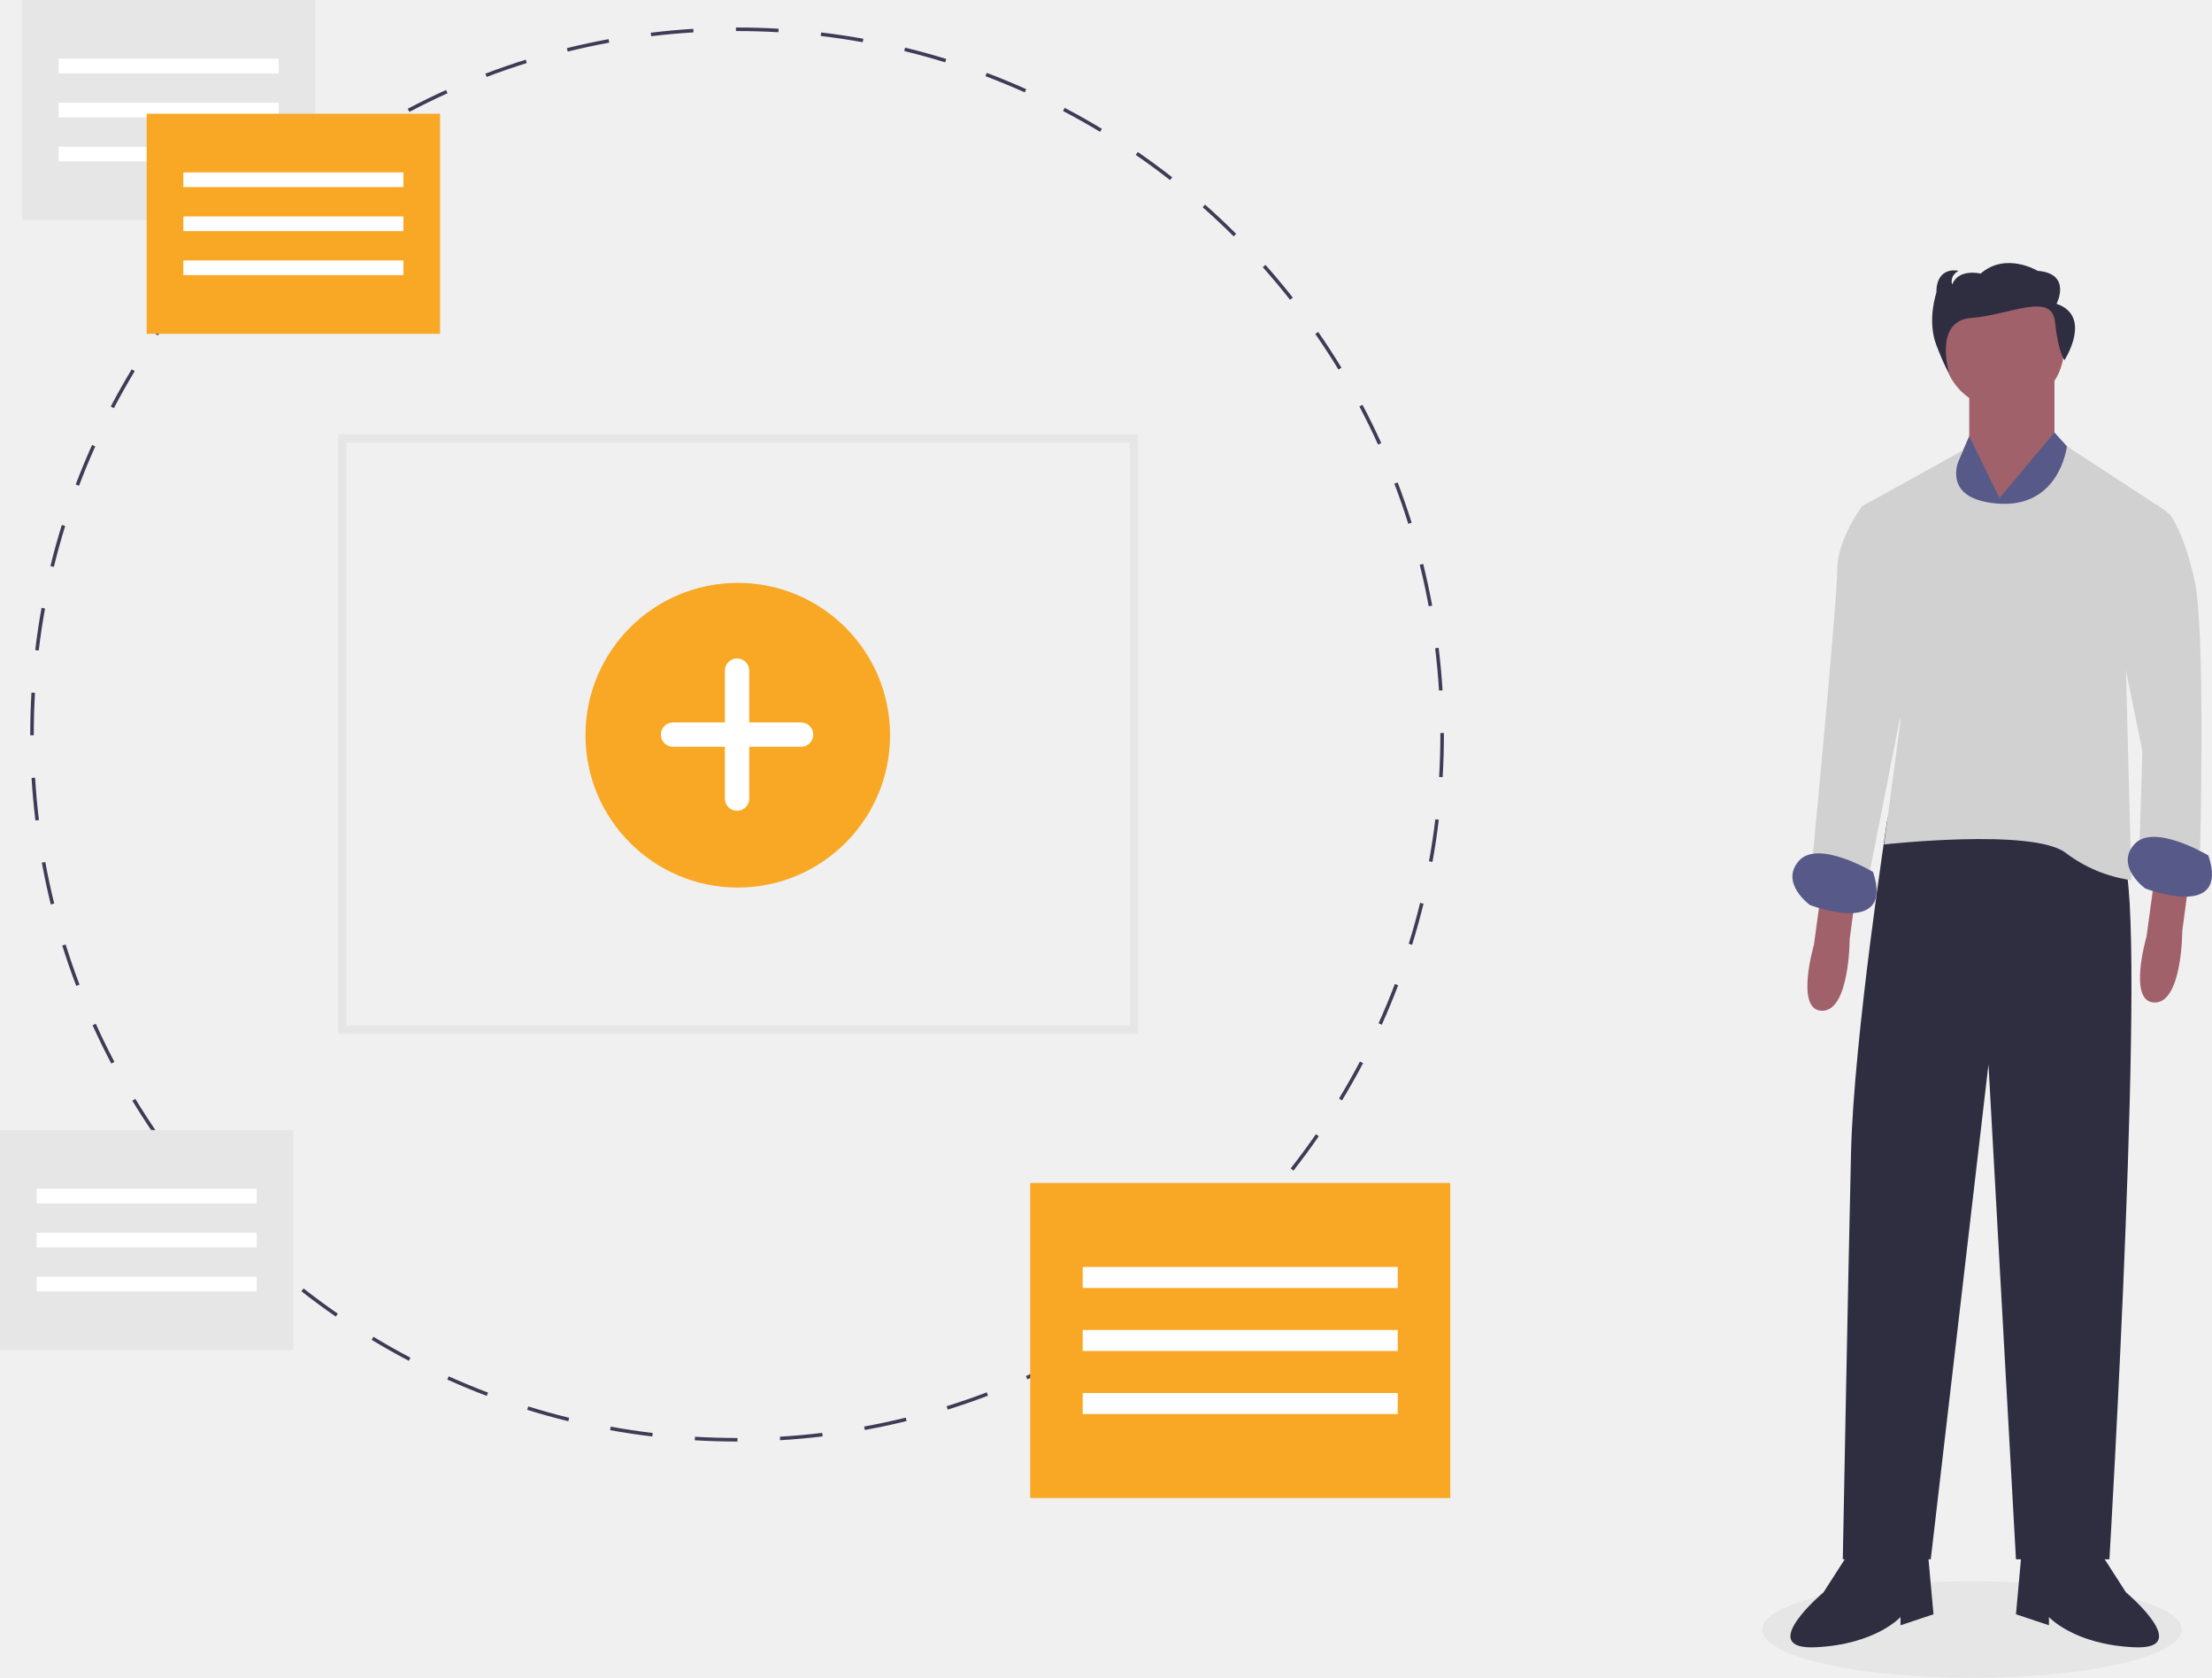
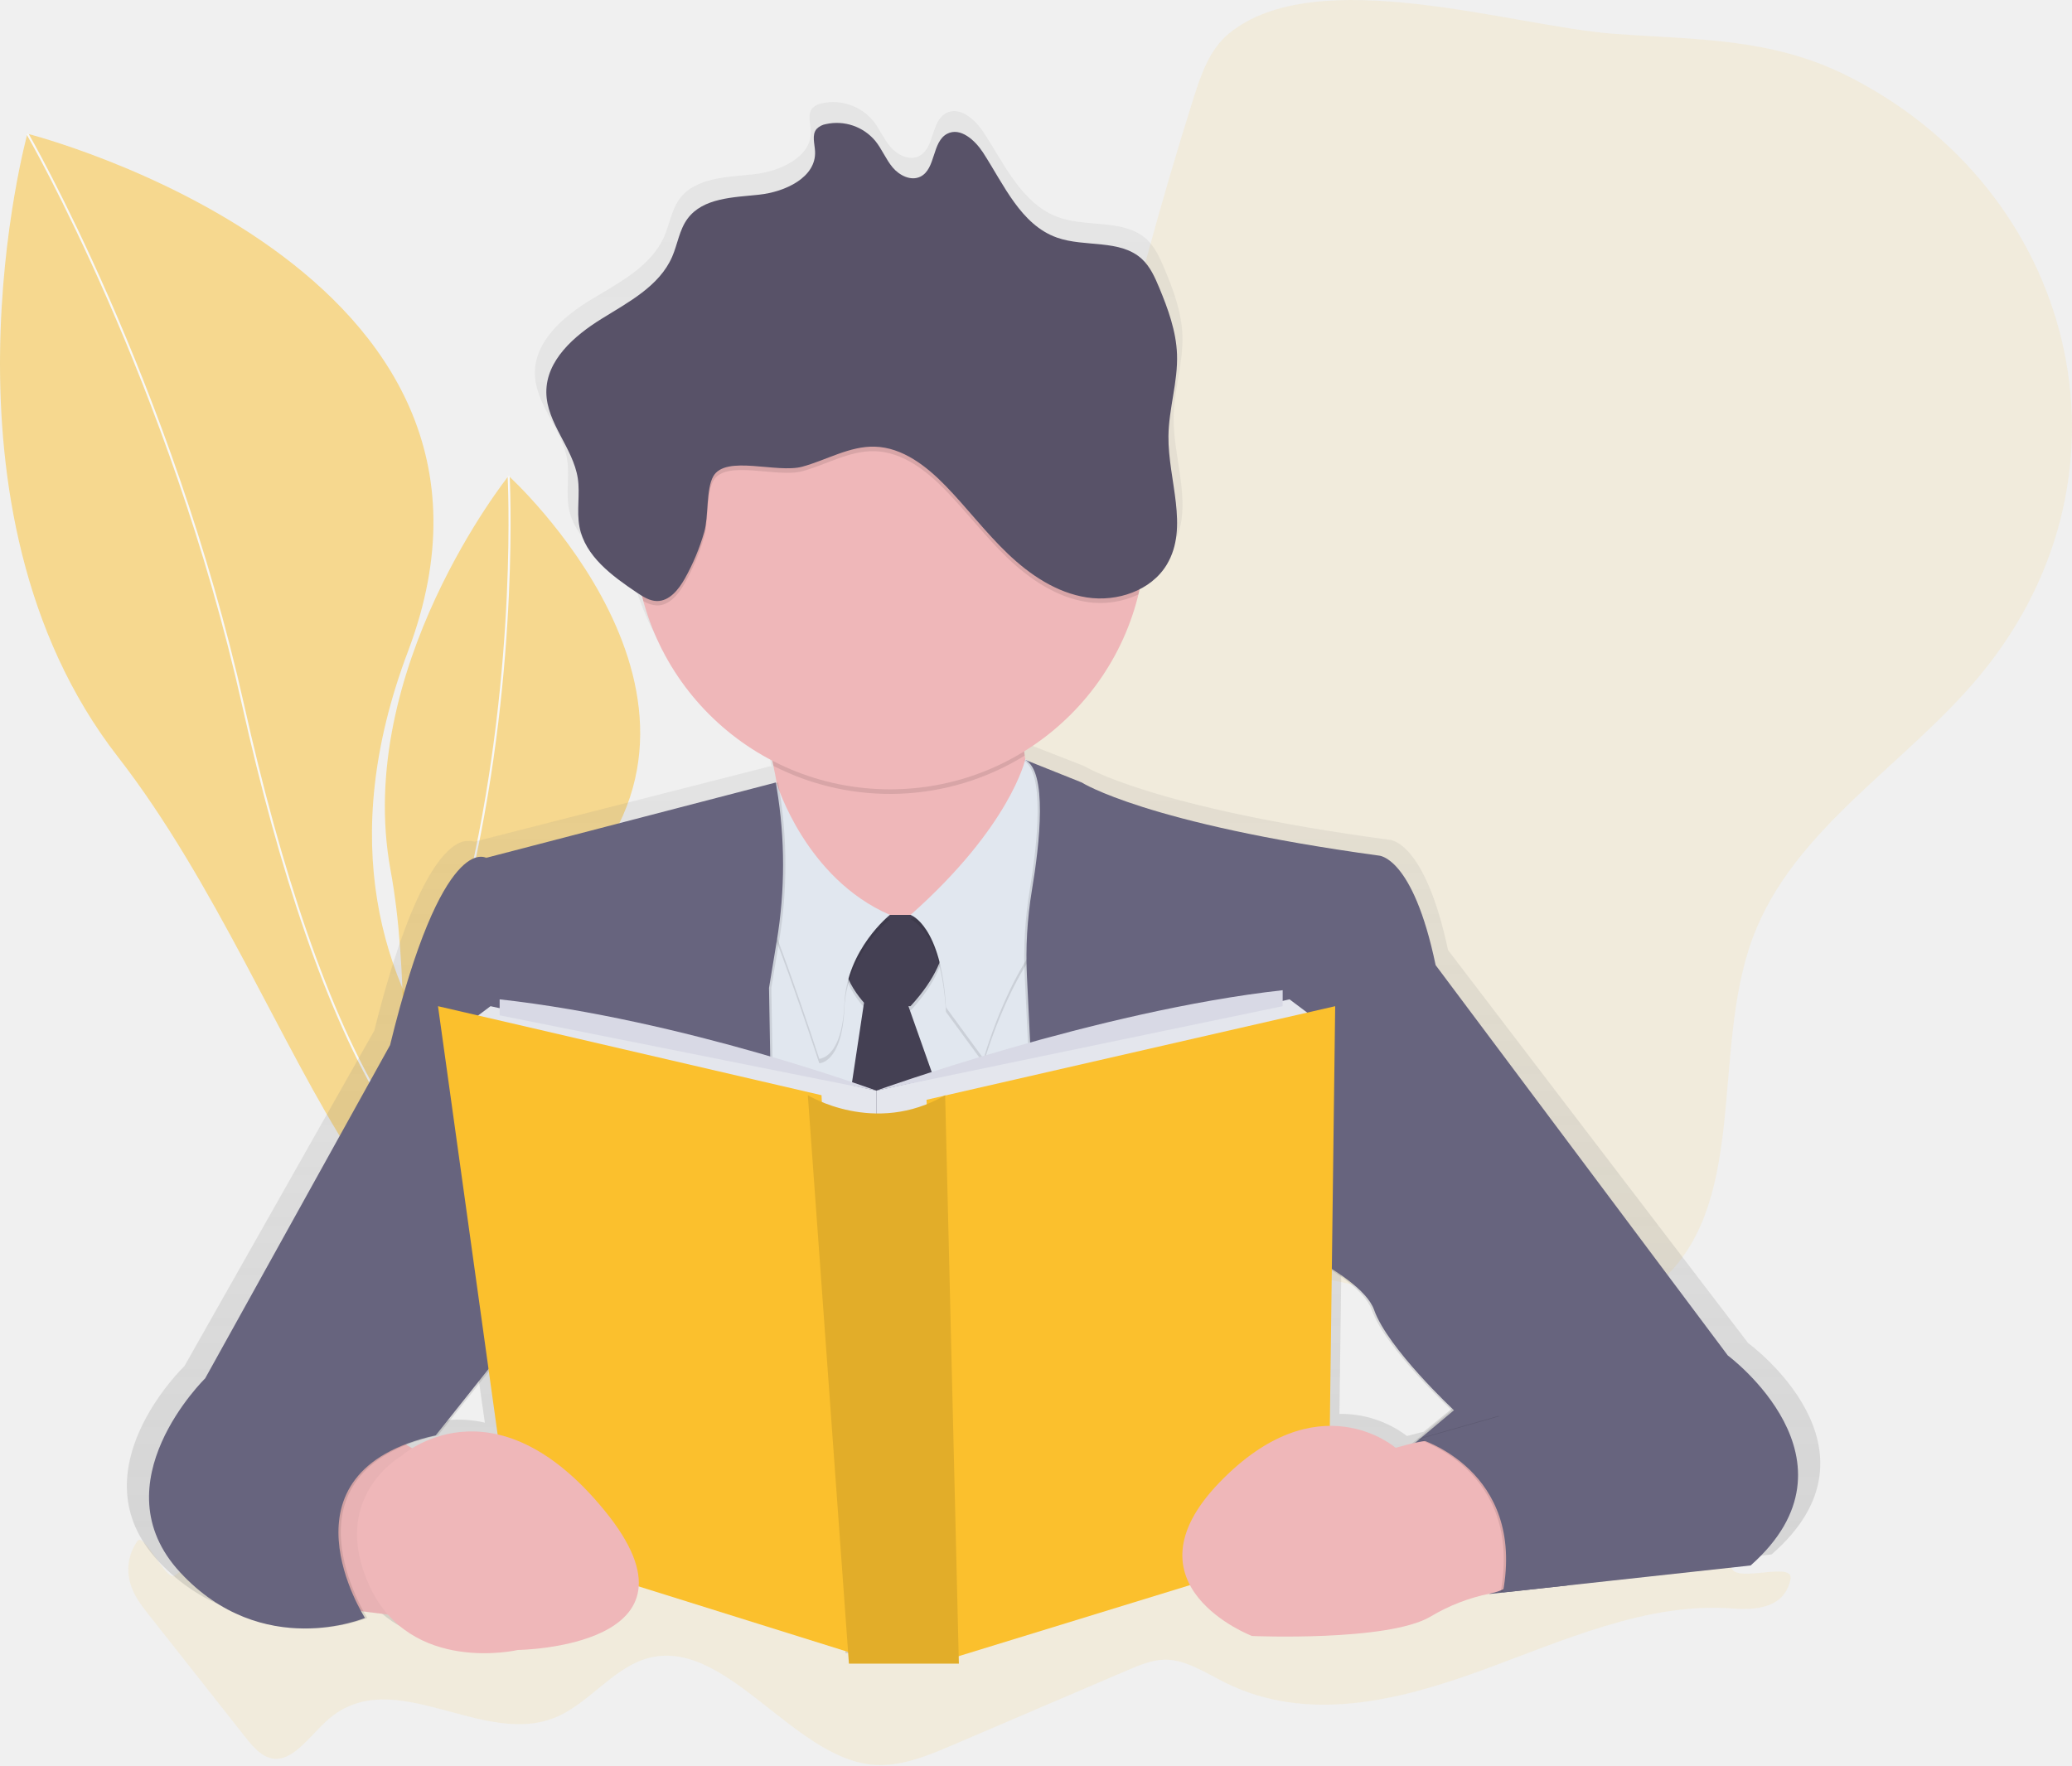
- <svg xmlns="http://www.w3.org/2000/svg" width="804.739" height="610.284" viewBox="0 0 804.739 610.284">
-   <g id="Group_42" data-name="Group 42" transform="translate(-194 -123)">
-     <ellipse id="Ellipse_218" data-name="Ellipse 218" cx="76.325" cy="17.583" rx="76.325" ry="17.583" transform="translate(835.095 698.117)" fill="#e6e6e6" />
-     <path id="Path_1092" data-name="Path 1092" d="M708.42,143.137v23l12,30,19-34v-26Z" transform="translate(202 123)" fill="#a0616a" />
-     <path id="Path_1093" data-name="Path 1093" d="M856.55,466.495l-3,22s-7,24,3,24,10-26,10-26l2-15Z" transform="translate(0.369 -21.858)" fill="#a0616a" />
-     <path id="Path_1094" data-name="Path 1094" d="M977.55,463.495l-3,22s-7,24,3,24,10-26,10-26l2-15Z" transform="translate(0.369 -21.858)" fill="#a0616a" />
-     <path id="Path_1095" data-name="Path 1095" d="M885.05,440.995l-4.706,1.3s-12.294,79.7-13.294,121.7-3,148-3,148h32l21-180,10,180h34s14-236,5-255S885.05,440.995,885.05,440.995Z" transform="translate(0.369 -21.858)" fill="#2f2e41" />
-     <path id="Path_1096" data-name="Path 1096" d="M866.05,709.995l-9,14s-25,21-3,20,31-11,31-11v3l12-4-2-22Z" transform="translate(0.369 -21.858)" fill="#2f2e41" />
-     <path id="Path_1097" data-name="Path 1097" d="M958.05,709.995l9,14s25,21,3,20-31-11-31-11v3l-12-4,2-22Z" transform="translate(0.369 -21.858)" fill="#2f2e41" />
-     <circle id="Ellipse_219" data-name="Ellipse 219" cx="22" cy="22" r="22" transform="translate(900.92 227.636)" fill="#a0616a" />
-     <path id="Path_1098" data-name="Path 1098" d="M719.42,181.137l-11-22.524-5,11.524-2,99,46-103-8-8.847Z" transform="translate(202 123)" fill="#575a89" />
-     <path id="Path_1099" data-name="Path 1099" d="M982.05,330.995l-36.464-23.83s-2.536,22.83-25.536,20.83S907.8,308.653,907.8,308.653L871.05,328.995l14,78-6,45s54-6,66,3a51.277,51.277,0,0,0,24,10l-2-77Z" transform="translate(0.369 -21.858)" fill="#d1d1d1" />
-     <path id="Path_1100" data-name="Path 1100" d="M971.05,334.995l6.918-6.668,5.082,3.668s5,6,9,24,2,98,2,98l-22-3,1-33-9-44Z" transform="translate(0.369 -21.858)" fill="#d1d1d1" />
-     <path id="Path_1101" data-name="Path 1101" d="M878.05,327.995l-3.778-.784-3.222,1.784s-9,12-9,23-9,105-9,105l20,9,14-71Z" transform="translate(0.369 -21.858)" fill="#d1d1d1" />
-     <path id="Path_1102" data-name="Path 1102" d="M997.05,455.995s-20-12-27-4,4,16,4,16S1005.05,479.995,997.05,455.995Z" transform="translate(0.369 -21.858)" fill="#575a89" />
-     <path id="Path_1103" data-name="Path 1103" d="M875.05,461.995s-20-12-27-4,4,16,4,16S883.05,485.995,875.05,461.995Z" transform="translate(0.369 -21.858)" fill="#575a89" />
-     <path id="Path_1104" data-name="Path 1104" d="M941.817,255.364s5.754-11-6.905-12c0,0-11.508-7-20.715,1,0,0-8.056-2-10.358,4,0,0-1.151-3,2.3-5,0,0-8.056-2-8.056,8,0,0-3.453,10,0,19s4.6,10,4.6,10-5.674-18.869,8.137-19.869,29.266-9.631,30.417,1.369,3.453,14,3.453,14S955.052,259.864,941.817,255.364Z" transform="translate(0.369 -21.858)" fill="#2f2e41" />
-     <path id="Path_1105" data-name="Path 1105" d="M462.071,669.478h-.137c-5.113,0-10.289-.152-15.382-.453l.076-1.286c5.069.3,10.219.451,15.307.451h.137Zm15.524-.47-.077-1.286c5.123-.307,10.3-.774,15.387-1.388l.155,1.279C487.947,668.231,482.744,668.7,477.6,669.009Zm-46.51-1.362c-5.12-.612-10.287-1.388-15.356-2.307l.23-1.269c5.043.914,10.184,1.687,15.279,2.3Zm77.328-2.358-.232-1.269c5.046-.92,10.129-2.009,15.107-3.234l.308,1.251c-5,1.231-10.112,2.325-15.184,3.251ZM400.541,662.1c-5.007-1.226-10.042-2.623-14.964-4.151l.383-1.231c4.9,1.521,9.907,2.91,14.889,4.131Zm138.015-4.234-.384-1.231c4.89-1.524,9.8-3.221,14.6-5.045l.458,1.206C548.408,654.63,543.47,656.337,538.556,657.869Zm-167.691-4.981c-4.822-1.826-9.657-3.828-14.371-5.949l.529-1.176c4.69,2.111,9.5,4.1,14.3,5.919Zm196.688-6.032-.53-1.176c4.668-2.1,9.334-4.382,13.868-6.767l.6,1.14C576.934,642.451,572.245,644.74,567.553,646.856Zm-225.038-6.729c-4.572-2.4-9.126-4.972-13.537-7.643l.667-1.1c4.389,2.657,8.92,5.216,13.469,7.606ZM595,632.419l-.667-1.1c4.384-2.656,8.745-5.481,12.959-8.395l.733,1.06C603.786,626.91,599.4,629.749,595,632.419Zm-279.064-8.38c-4.246-2.934-8.456-6.035-12.513-9.214l.8-1.015c4.036,3.165,8.225,6.249,12.45,9.169Zm304.584-9.266-.8-1.015c4.046-3.175,8.037-6.5,11.863-9.9l.856.964c-3.846,3.41-7.857,6.756-11.923,9.947Zm-329.03-9.9c-3.861-3.42-7.667-7-11.312-10.644l.911-.911c3.627,3.624,7.414,7.188,11.255,10.591Zm352.258-10.7-.911-.911c3.632-3.632,7.2-7.417,10.6-11.251l.964.856c-3.416,3.853-7,7.657-10.65,11.306Zm-374.22-11.248c-3.424-3.859-6.772-7.869-9.951-11.918l1.013-.8c3.164,4.028,6.5,8.018,9.9,11.858ZM664.349,570.95l-1.015-.8c3.175-4.047,6.261-8.235,9.174-12.445l1.06.733C670.642,562.674,667.54,566.883,664.349,570.95ZM250.357,558.526c-2.935-4.24-5.777-8.62-8.444-13.018l1.1-.67c2.655,4.378,5.482,8.736,8.4,12.955ZM682.021,545.4l-1.1-.667c2.662-4.393,5.223-8.923,7.612-13.465l1.14.6C687.27,536.43,684.7,540.983,682.021,545.4ZM234.27,532.006c-2.4-4.557-4.691-9.246-6.809-13.935l1.174-.531c2.108,4.666,4.387,9.331,6.775,13.864Zm462.219-14.115-1.176-.529c2.116-4.7,4.11-9.506,5.926-14.3l1.206.458c-1.827,4.814-3.831,9.649-5.957,14.368ZM221.51,503.755c-1.834-4.82-3.543-9.757-5.079-14.675l1.23-.385c1.529,4.893,3.229,9.806,5.053,14.6Zm486.01-14.94-1.231-.383c1.524-4.9,2.917-9.907,4.139-14.886l1.251.307C710.45,478.857,709.051,483.891,707.52,488.814ZM212.255,474.122c-1.234-5-2.33-10.107-3.259-15.183l1.268-.232c.925,5.05,2.016,10.132,3.243,15.105Zm502.668-15.456-1.269-.232c.916-5.043,1.692-10.182,2.3-15.276l1.279.154C716.623,448.43,715.844,453.6,714.923,458.665Zm-508.26-15.078c-.619-5.112-1.091-10.314-1.4-15.464l1.286-.078c.31,5.123.78,10.3,1.4,15.386Zm511.962-15.742-1.286-.076c.3-5.114.458-10.309.458-15.444v-.545h1.289v.545C719.086,417.486,718.931,422.707,718.625,427.846ZM206.07,412.6h-1.289v-.273c0-5.071.149-10.2.444-15.246l1.286.076c-.293,5.021-.442,10.125-.442,15.171Zm511.235-16.263c-.316-5.129-.792-10.306-1.412-15.385l1.279-.156c.624,5.105,1.1,10.307,1.42,15.462Zm-509.429-14.57-1.28-.152c.61-5.12,1.383-10.287,2.3-15.357l1.269.229c-.913,5.045-1.683,10.186-2.289,15.28ZM713.554,365.68c-.933-5.057-2.029-10.139-3.26-15.1l1.251-.31c1.237,4.99,2.339,10.1,3.277,15.179ZM213.376,351.371l-1.252-.306c1.223-5,2.617-10.04,4.144-14.966l1.231.381c-1.519,4.9-2.906,9.911-4.122,14.891ZM706.124,335.7c-1.533-4.894-3.239-9.805-5.068-14.6l1.2-.459c1.839,4.815,3.554,9.751,5.1,14.67ZM222.531,321.841l-1.206-.456c1.825-4.824,3.824-9.66,5.942-14.375l1.176.529C226.335,312.23,224.346,317.042,222.531,321.841Zm472.59-14.976c-2.112-4.664-4.4-9.326-6.791-13.857l1.14-.6c2.406,4.553,4.7,9.239,6.824,13.927ZM235.21,293.628l-1.142-.6c2.392-4.561,4.961-9.117,7.636-13.541l1.1.667C240.147,284.557,237.591,289.09,235.21,293.628Zm445.5-14.045c-2.66-4.372-5.492-8.728-8.417-12.945l1.06-.735c2.94,4.239,5.785,8.616,8.458,13.011ZM251.2,267.168l-1.061-.733c2.926-4.239,6.024-8.45,9.207-12.517l1.015.794C257.2,258.76,254.114,262.95,251.2,267.168Zm411.91-12.95c-3.176-4.032-6.512-8.018-9.915-11.848l.964-.856c3.42,3.847,6.772,7.853,9.963,11.907ZM270.256,242.836l-.965-.855c3.416-3.86,7-7.668,10.637-11.316l.913.91C277.216,235.206,273.655,238.994,270.256,242.836Zm372.334-11.7c-3.642-3.628-7.432-7.188-11.267-10.579l.853-.965c3.854,3.408,7.665,6.985,11.323,10.632ZM292.079,220.97l-.856-.964c3.847-3.418,7.855-6.768,11.912-9.958l.8,1.013C299.9,214.235,295.908,217.569,292.079,220.97Zm327.361-10.3c-4.039-3.16-8.231-6.24-12.461-9.155l.733-1.061c4.25,2.929,8.463,6.025,12.521,9.2Zm-303.085-8.788-.734-1.06c4.236-2.935,8.614-5.779,13.016-8.451l.669,1.1c-4.379,2.659-8.736,5.489-12.951,8.41Zm277.633-8.755c-4.4-2.656-8.934-5.209-13.476-7.59l.6-1.142c4.566,2.393,9.123,4.959,13.545,7.628Zm-251.253-7.264-.6-1.14c4.555-2.4,9.242-4.7,13.931-6.817l.531,1.174c-4.666,2.11-9.329,4.392-13.86,6.783ZM566.6,178.779c-4.691-2.1-9.5-4.091-14.305-5.9l.456-1.206c4.826,1.822,9.662,3.818,14.377,5.934Zm-195.76-5.624-.459-1.2c4.822-1.837,9.759-3.548,14.674-5.086l.385,1.23C380.546,169.624,375.634,171.327,370.837,173.155Zm166.811-5.3c-4.9-1.516-9.912-2.9-14.893-4.115l.306-1.252c5,1.22,10.041,2.612,14.968,4.136Zm-137.333-3.92-.31-1.251c5.006-1.238,10.114-2.337,15.181-3.267l.233,1.268c-5.041.925-10.123,2.019-15.1,3.251Zm107.326-3.4c-5.038-.909-10.179-1.677-15.281-2.281l.151-1.28c5.128.607,10.295,1.378,15.359,2.292Zm-76.949-2.183-.156-1.28c5.109-.622,10.311-1.1,15.463-1.412l.078,1.286c-5.126.313-10.3.785-15.385,1.4ZM476.97,156.9c-4.978-.288-10.036-.434-15.036-.434h-.41v-1.289h.41c5.024,0,10.109.147,15.11.437Z" transform="translate(0.219 -22.174)" fill="#3f3b56" />
-     <rect id="Rectangle_316" data-name="Rectangle 316" width="152.813" height="114.61" transform="translate(568.796 553.255)" fill="#f9a826" />
-     <rect id="Rectangle_317" data-name="Rectangle 317" width="114.61" height="7.641" transform="translate(587.897 583.818)" fill="#fff" />
-     <rect id="Rectangle_318" data-name="Rectangle 318" width="114.61" height="7.641" transform="translate(587.897 606.74)" fill="#fff" />
-     <rect id="Rectangle_319" data-name="Rectangle 319" width="114.61" height="7.641" transform="translate(587.897 629.662)" fill="#fff" />
-     <rect id="Rectangle_320" data-name="Rectangle 320" width="106.739" height="80.054" transform="translate(202 123)" fill="#e6e6e6" />
-     <rect id="Rectangle_321" data-name="Rectangle 321" width="80.054" height="5.337" transform="translate(215.342 144.348)" fill="#fff" />
-     <rect id="Rectangle_322" data-name="Rectangle 322" width="80.054" height="5.337" transform="translate(215.342 160.358)" fill="#fff" />
-     <rect id="Rectangle_323" data-name="Rectangle 323" width="80.054" height="5.337" transform="translate(215.342 176.369)" fill="#fff" />
-     <rect id="Rectangle_324" data-name="Rectangle 324" width="106.739" height="80.054" transform="translate(247.364 164.361)" fill="#f9a826" />
-     <rect id="Rectangle_325" data-name="Rectangle 325" width="80.054" height="5.337" transform="translate(260.706 185.709)" fill="#fff" />
-     <rect id="Rectangle_326" data-name="Rectangle 326" width="80.054" height="5.337" transform="translate(260.706 201.72)" fill="#fff" />
-     <rect id="Rectangle_327" data-name="Rectangle 327" width="80.054" height="5.337" transform="translate(260.706 217.73)" fill="#fff" />
-     <path id="Subtraction_1" data-name="Subtraction 1" d="M1321-3027H1030v-218h291v218Zm-288-215v212h285v-212Z" transform="translate(-713 3526)" fill="#e6e6e6" />
-     <g id="Group_41" data-name="Group 41" transform="translate(-9.234 -16.468)">
-       <ellipse id="Ellipse_220" data-name="Ellipse 220" cx="55.409" cy="55.409" rx="55.409" ry="55.409" transform="translate(416.234 351.468)" fill="#f9a826" />
-       <path id="Path_1106" data-name="Path 1106" d="M469.052,399.483H450.213V380.644a4.433,4.433,0,0,0-4.433-4.433h0a4.433,4.433,0,0,0-4.433,4.433v18.839H422.508a4.433,4.433,0,0,0-4.433,4.433h0a4.433,4.433,0,0,0,4.433,4.433h18.839v18.839a4.433,4.433,0,0,0,4.433,4.433h0a4.433,4.433,0,0,0,4.433-4.433V408.349h18.839a4.433,4.433,0,0,0,4.433-4.433h0a4.433,4.433,0,0,0-4.433-4.433Z" transform="translate(25.6 2.741)" fill="#fff" />
-     </g>
-     <rect id="Rectangle_341" data-name="Rectangle 341" width="106.739" height="80.054" transform="translate(194 534)" fill="#e6e6e6" />
-     <rect id="Rectangle_342" data-name="Rectangle 342" width="80.054" height="5.337" transform="translate(207.342 555.348)" fill="#fff" />
-     <rect id="Rectangle_343" data-name="Rectangle 343" width="80.054" height="5.337" transform="translate(207.342 571.358)" fill="#fff" />
-     <rect id="Rectangle_344" data-name="Rectangle 344" width="80.054" height="5.337" transform="translate(207.342 587.369)" fill="#fff" />
+ <svg xmlns="http://www.w3.org/2000/svg" id="5e1838a0-6e06-4e3f-aa75-de6d8e6cdfa0" data-name="Layer 1" width="1007.04" height="858" viewBox="0 0 1007.04 858">
+   <defs>
+     <linearGradient id="cc082665-c41a-43d9-8451-73726d32e49c" x1="569.66" y1="824.63" x2="569.66" y2="70.6" gradientUnits="userSpaceOnUse">
+       <stop offset="0" stop-color="gray" stop-opacity="0.25" />
+       <stop offset="0.54" stop-color="gray" stop-opacity="0.12" />
+       <stop offset="1" stop-color="gray" stop-opacity="0.1" />
+     </linearGradient>
+   </defs>
+   <g opacity="0.1">
+     <path d="M693.73,37.32c-9.33,7.66-13.5,19.8-17.14,31.31q-12.24,38.74-22.89,78C643.35,184.65,633.95,223.51,615,258.1s-46.56,63.26-73.87,91.59l-98.38,102c-30.4,31.53-62.83,67.92-62.25,111.72.5,38,27.06,71.71,59.56,91.33s70.48,27.65,107.65,35.37c18.87,3.92,38.9,7.77,57,1.25,21.74-7.82,35.91-28.77,55.78-40.56,35.65-21.17,80.82-9.26,120.76,1.84s87,19.52,119.39-6.34c47-37.53,26.74-113.14,47.73-169.5,19.92-53.49,75-84.25,111.15-128.41,80.76-98.63,45.45-235.63-66-290.93C957,39.39,921,40.32,881.39,37.47,832,33.93,736.3,2.35,693.73,37.32Z" transform="translate(-96.48 -21)" fill="#fbc02d" />
  </g>
+   <g opacity="0.5">
+     <path d="M389.41,607.83s-165.2-83.6-94.6-270.33S109.8,86,109.8,86s-50.07,181.82,44,302.9S284.16,711,389.41,607.83Z" transform="translate(-96.48 -21)" fill="#fbc02d" />
+     <path d="M109.8,86s69.7,120.77,104.87,277.87,92.43,286.74,173.89,241" transform="translate(-96.48 -21)" fill="none" stroke="#fff" stroke-miterlimit="10" />
+   </g>
+   <g opacity="0.5">
+     <path d="M353.92,638.37s-66.06-94.83,21.58-186.24-31.83-199.82-31.83-199.82S268.32,346.43,286.31,444,270.07,670.7,353.92,638.37Z" transform="translate(-96.48 -21)" fill="#fbc02d" />
+     <path d="M343.68,252.31s5,90.72-18.1,193.52-27.13,195.38,28.67,190.57" transform="translate(-96.48 -21)" fill="none" stroke="#fff" stroke-miterlimit="10" />
+   </g>
+   <g opacity="0.1">
+     <path d="M159.19,787.86c1.16,7.13,5.29,12.56,9.21,17.54l46.65,59.14c3.75,4.76,7.78,9.71,12.82,11,10.53,2.79,19-10.73,28-18.64,32-28.12,75.73,14.69,111.9-1.68,14.47-6.55,26.19-22.11,40.94-27.38,39.05-14,72.14,47.85,112.46,51,13.24,1,26.23-4.44,38.88-9.85l84.38-36.12c5.86-2.51,11.82-5,18-5.15,10.38-.18,20.05,6.5,29.82,11.31,39.33,19.38,83,8.92,123.4-5.76s81.09-33.57,122.85-30.44c10.87.82,25.23.13,28.2-14.13,1.77-8.48-22.12.41-27.65-4.16s7.63-23.64,1.18-24.45c-37.53-4.7-75.77-4.83-112.45,7-19,6.12-37.69,15.44-57.2,17.35-20.34,2-40.57-4.16-60.54-9.76-50.57-14.18-102-25-153.63-22.8-91.76,4-182.14,49.26-273.44,36.14a232.69,232.69,0,0,1-77.4-25.92c-12.32-6.65-11.77,16.9-24.34,24.83-4.09,2.58-14.8-21.48-18-16.85A23.52,23.52,0,0,0,159.19,787.86Z" transform="translate(-96.48 -21)" fill="#fbc02d" />
+   </g>
+   <path d="M946.12,673.83l-145.85-191c-11.39-53.62-28.49-53.62-28.49-53.62-116.22-15.64-148.12-35.75-148.12-35.75l-26-10.18L595.49,382c-.1-.57-.21-1.14-.31-1.73s-.2-1.37-.28-2.06a125.45,125.45,0,0,0,57-76.8c.21-.84.4-1.7.6-2.55a32.84,32.84,0,0,0,13.59-12.11c11.17-18.31.56-41.49.8-62.82.15-13.48,4.8-26.69,4.27-40.16-.44-11.28-4.48-22.11-8.89-32.53-2.14-5.07-4.5-10.25-8.6-14-10.87-9.87-28.47-5.64-42.43-10.5-18.06-6.29-26.47-25.89-36.91-41.65-4-6.08-11.28-12.5-17.85-9.17-7.71,3.9-5.62,17.25-13.41,21-4.72,2.27-10.49-.59-13.86-4.55s-5.3-8.93-8.62-12.93A25.34,25.34,0,0,0,496,71.2a8.53,8.53,0,0,0-4.67,2.39c-2.49,2.9-.93,7.22-.76,11,.59,12.73-15,19.8-27.88,21.15s-28.06,1.51-35.77,11.76c-4.08,5.43-4.95,12.5-7.7,18.68-6.38,14.33-21.81,22.18-35.37,30.41s-27.52,20.23-27.4,35.87c.12,15,13.36,27.15,15.69,42,1.24,7.87-.69,16,.85,23.83,2.83,14.36,16.25,24,28.63,32.15.84.55,1.69,1.1,2.56,1.62.22.88.44,1.75.68,2.62a125.91,125.91,0,0,0,64.36,78c.2.84.39,1.69.58,2.56.59,2.68,1.14,5.47,1.63,8.33l-.38.1,0-.28L327,430.12a6.24,6.24,0,0,0-2.71-.34c-5.9-.48-24.35,5.88-45.88,92.13L186.13,685s-53.55,51.39-12.53,95c20.91,22.21,44.49,27.58,62.58,27.51A86.36,86.36,0,0,0,267,802.29s-.74-1.14-1.88-3.16l12.2,1.49c24,26.68,64.88,17.31,64.88,17.31s58.15-.66,60.29-31.07L507,818.92l.42,5.71h54.88l-.09-3.64,115.46-34.78c9,16.64,31,24.87,31,24.87s67.76,2.85,89.06-9.49a95.17,95.17,0,0,1,28.86-11.11l.59-.06-.14.14,130.46-14C1016.76,725.21,946.12,673.83,946.12,673.83ZM289.45,719.25l-2.87-1.66a106.09,106.09,0,0,1,15.77-4.66l25.38-31.33,4.39,30.9A57.72,57.72,0,0,0,289.45,719.25ZM780.32,719a53.22,53.22,0,0,0-32.85-10.75l1-76.06C758,638.28,766,645,768.37,651.48c6.84,19,39.88,49.15,39.88,49.15l-17.16,14.1h0l-2.67,2.19c-.72.17-1.44.34-2.16.53Z" transform="translate(-96.48 -21)" fill="url(#cc082665-c41a-43d9-8451-73726d32e49c)" />
+   <polygon points="166.28 782 192.91 785.33 208.44 708.77 178.48 691.01 139.65 733.18 166.28 782" fill="#efb7b9" />
+   <polygon points="166.28 782 192.91 785.33 208.44 708.77 178.48 691.01 139.65 733.18 166.28 782" opacity="0.03" />
+   <path d="M620,426.86l-64.35,57.7s-124.27,27.74-93.2-11.1c17.6-22,15.26-55.39,9.92-80.21a208.09,208.09,0,0,0-9.92-33S622.25,263.76,600.06,337c-6.58,21.72-7.5,38.47-5.55,51.27C599.17,418.63,620,426.86,620,426.86Z" transform="translate(-96.48 -21)" fill="#efb7b9" />
+   <path d="M600.06,337c-6.58,21.72-7.5,38.47-5.55,51.27a124.41,124.41,0,0,1-122.12,5,208.09,208.09,0,0,0-9.92-33S622.25,263.76,600.06,337Z" transform="translate(-96.48 -21)" opacity="0.1" />
+   <path d="M653.32,280.4A124.27,124.27,0,1,1,529,156.13,123.91,123.91,0,0,1,653.32,280.4Z" transform="translate(-96.48 -21)" fill="#efb7b9" />
+   <polygon points="347.13 420.29 347.13 647.74 565.71 629.99 529.1 398.1 432.57 455.79 347.13 420.29" fill="#e1e7ef" />
+   <path d="M562.33,581.09,538,512.3H539c25.52-27.74,14.42-44.38,14.42-44.38H518c-22.55,16-6.9,36.73-1.59,42.7l-10.62,70.47Z" transform="translate(-96.48 -21)" opacity="0.1" />
+   <path d="M562.33,578.87,538,510.08H539c25.52-27.74,14.42-44.38,14.42-44.38H518c-22.55,16-6.9,36.73-1.59,42.7l-10.62,70.47Z" transform="translate(-96.48 -21)" fill="#444053" />
+   <path d="M594.81,392.2s-7,32.44-55.77,75.71c0,0,15,5,17.2,44.94l18.31,25s14.42-52.15,39.94-69.9,0-64.35,0-64.35Z" transform="translate(-96.48 -21)" opacity="0.1" />
+   <path d="M594.81,390s-7,32.44-55.77,75.71c0,0,15,5,17.2,44.94l18.31,25s14.42-52.15,39.94-69.9,0-64.35,0-64.35Z" transform="translate(-96.48 -21)" fill="#e1e7ef" />
+   <path d="M529,467.91S508,484.56,506.86,511.19s-12.2,26.63-12.2,26.63-27.74-85.43-36.61-93.2,16-40.54,16-40.54S488,450.16,529,467.91Z" transform="translate(-96.48 -21)" opacity="0.1" />
+   <path d="M529,465.7S508,482.34,506.86,509s-12.2,26.63-12.2,26.63S466.91,450.16,458,442.4s16-40.54,16-40.54S488,447.94,529,465.7Z" transform="translate(-96.48 -21)" fill="#e1e7ef" />
+   <path d="M593.4,390.25l27.74,11.1s31.07,20,144.24,35.51c0,0,16.64,0,27.74,53.26l142,189.73s68.79,51,11.1,102.08l-127,13.87s73.23-69.9-37.72-72.12L802,706.47s-32.18-30-38.83-48.82-61-39.94-61-39.94l6.66,159.77L608.93,793l-14.4-297.3a197.44,197.44,0,0,1,2.4-41.93C600.69,431.22,604.66,395.5,593.4,390.25Z" transform="translate(-96.48 -21)" opacity="0.1" />
+   <path d="M594.51,390.25l27.74,11.1s31.07,20,144.24,35.51c0,0,16.64,0,27.74,53.26l142,189.73s68.79,51,11.1,102.08l-127,13.87s73.23-69.9-37.72-72.12l20.53-17.2s-32.18-30-38.83-48.82-61-39.94-61-39.94l6.66,159.77L610,793l-14.4-297.3a197.44,197.44,0,0,1,2.4-41.93C601.8,431.22,605.77,395.5,594.51,390.25Z" transform="translate(-96.48 -21)" fill="#67647e" />
+   <path d="M474.68,401.34,333.77,438s-21.08-13.31-46.6,91l-89.87,162s-52.15,51-12.2,94.31S275,807.43,275,807.43s-45.49-71,34.4-88.76l30-37.72,135.36,15.53L471.35,501.2l3.79-22.76a226,226,0,0,0,0-74.31Z" transform="translate(-96.48 -21)" opacity="0.1" />
+   <path d="M473.57,401.34,332.66,438s-21.08-13.31-46.6,91l-89.87,162S144,742,184,785.24s89.87,22.19,89.87,22.19-45.49-71,34.4-88.76l30-37.72,135.36,15.53L470.24,501.2,474,478.44a226,226,0,0,0,0-74.31Z" transform="translate(-96.48 -21)" fill="#67647e" />
+   <polygon points="238.4 489.08 225.08 499.06 425.91 550.1 425.91 530.13 238.4 489.08" fill="#e4e6ed" />
+   <polygon points="626.74 485.75 640.05 495.74 425.91 550.1 425.91 530.13 626.74 485.75" fill="#e4e6ed" />
+   <polygon points="212.88 489.08 399.28 532.35 412.59 803.08 249.49 752.04 212.88 489.08" fill="#fbc02d" />
+   <polygon points="648.93 489.08 450.32 534.57 461.41 806.41 645.6 749.82 648.93 489.08" fill="#fbc02d" />
+   <path d="M489.1,553.35s32.54,20,66.75,0l6.66,276.28H509.08Z" transform="translate(-96.48 -21)" fill="#fbc02d" />
+   <path d="M489.1,553.35s32.54,20,66.75,0l6.66,276.28H509.08Z" transform="translate(-96.48 -21)" opacity="0.1" />
+   <path d="M339.32,506.75v7.77l183.07,36.61S429.19,516.73,339.32,506.75Z" transform="translate(-96.48 -21)" fill="#d8d9e5" />
+   <path d="M719.89,502.31v7.77l-197.5,41.05S630,512.3,719.89,502.31Z" transform="translate(-96.48 -21)" fill="#d8d9e5" />
+   <path d="M780.58,723.18l-5.79,1.56s-37.71-33-85.78,17,16,74.47,16,74.47,66,2.83,86.73-9.43a91.23,91.23,0,0,1,28.89-11.19,29.52,29.52,0,0,0,16.18-9.13h0a38.61,38.61,0,0,0,9.66-31.84h0A38.61,38.61,0,0,0,818.07,723h0A73.16,73.16,0,0,0,780.58,723.18Z" transform="translate(-96.48 -21)" fill="#efb7b9" />
+   <path d="M291.61,728.66s44.38-39.94,98.75,26.63S348.19,823,348.19,823,296,835.17,276.07,791.9,291.61,728.66,291.61,728.66Z" transform="translate(-96.48 -21)" fill="#efb7b9" />
+   <path d="M785.28,720.47s51.59,15.06,40.53,74.59l31.18-3.4,6.58-30.27-13.31-42.16-25.52-10Z" transform="translate(-96.48 -21)" opacity="0.1" />
+   <path d="M786.39,720.47s51.59,15.06,40.53,74.59l31.18-3.4,6.58-30.27-13.31-42.16-25.52-10Z" transform="translate(-96.48 -21)" fill="#67647e" />
+   <path d="M653.32,280.4a123.91,123.91,0,0,1-3.54,29.52,43.16,43.16,0,0,1-25.06,3.68c-14.7-2.25-27.68-11-38.43-21.27s-19.77-22.22-30.14-32.9c-9.4-9.68-21-18.73-34.48-19.12-12.24-.36-23.39,6.48-35.19,9.72-12.36,3.4-37.26-5.88-43.29,4.6-3.54,6.16-2.29,19.71-4.38,27a105.93,105.93,0,0,1-9.53,22.85c-3,5.27-7.41,10.86-13.46,10.81a13.61,13.61,0,0,1-6.64-2.12,124.28,124.28,0,1,1,244.15-32.8Z" transform="translate(-96.48 -21)" opacity="0.1" />
+   <path d="M486.47,247.83c11.81-3.24,23-10.08,35.19-9.72,13.48.39,25.09,9.44,34.48,19.12,10.36,10.67,19.38,22.62,30.14,32.9s23.73,19,38.43,21.27,31.25-3.26,38.88-16c10.87-18.18.55-41.21.78-62.39.15-13.39,4.67-26.51,4.16-39.89-.43-11.2-4.36-22-8.65-32.31-2.09-5-4.38-10.18-8.38-13.89-10.59-9.8-27.72-5.6-41.32-10.43-17.58-6.25-25.78-25.72-35.94-41.37-3.92-6-11-12.41-17.38-9.11-7.51,3.88-5.47,17.14-13.06,20.86-4.6,2.25-10.22-.59-13.5-4.52s-5.17-8.87-8.39-12.84a24.4,24.4,0,0,0-24-8.19,8.25,8.25,0,0,0-4.55,2.37c-2.42,2.88-.91,7.17-.74,10.93.58,12.64-14.57,19.66-27.15,21s-27.33,1.5-34.83,11.69c-4,5.39-4.82,12.41-7.5,18.55-6.22,14.24-21.24,22-34.45,30.21s-26.8,20.1-26.68,35.63c.12,14.93,13,27,15.28,41.73,1.2,7.82-.67,15.9.83,23.67,2.75,14.26,15.82,23.83,27.88,31.93,3,2,6.2,4.09,9.8,4.12,6,.05,10.49-5.54,13.46-10.81a106,106,0,0,0,9.53-22.85c2.09-7.31.84-20.86,4.38-27C449.21,241.95,474.11,251.22,486.47,247.83Z" transform="translate(-96.48 -21)" fill="#585268" />
</svg>
